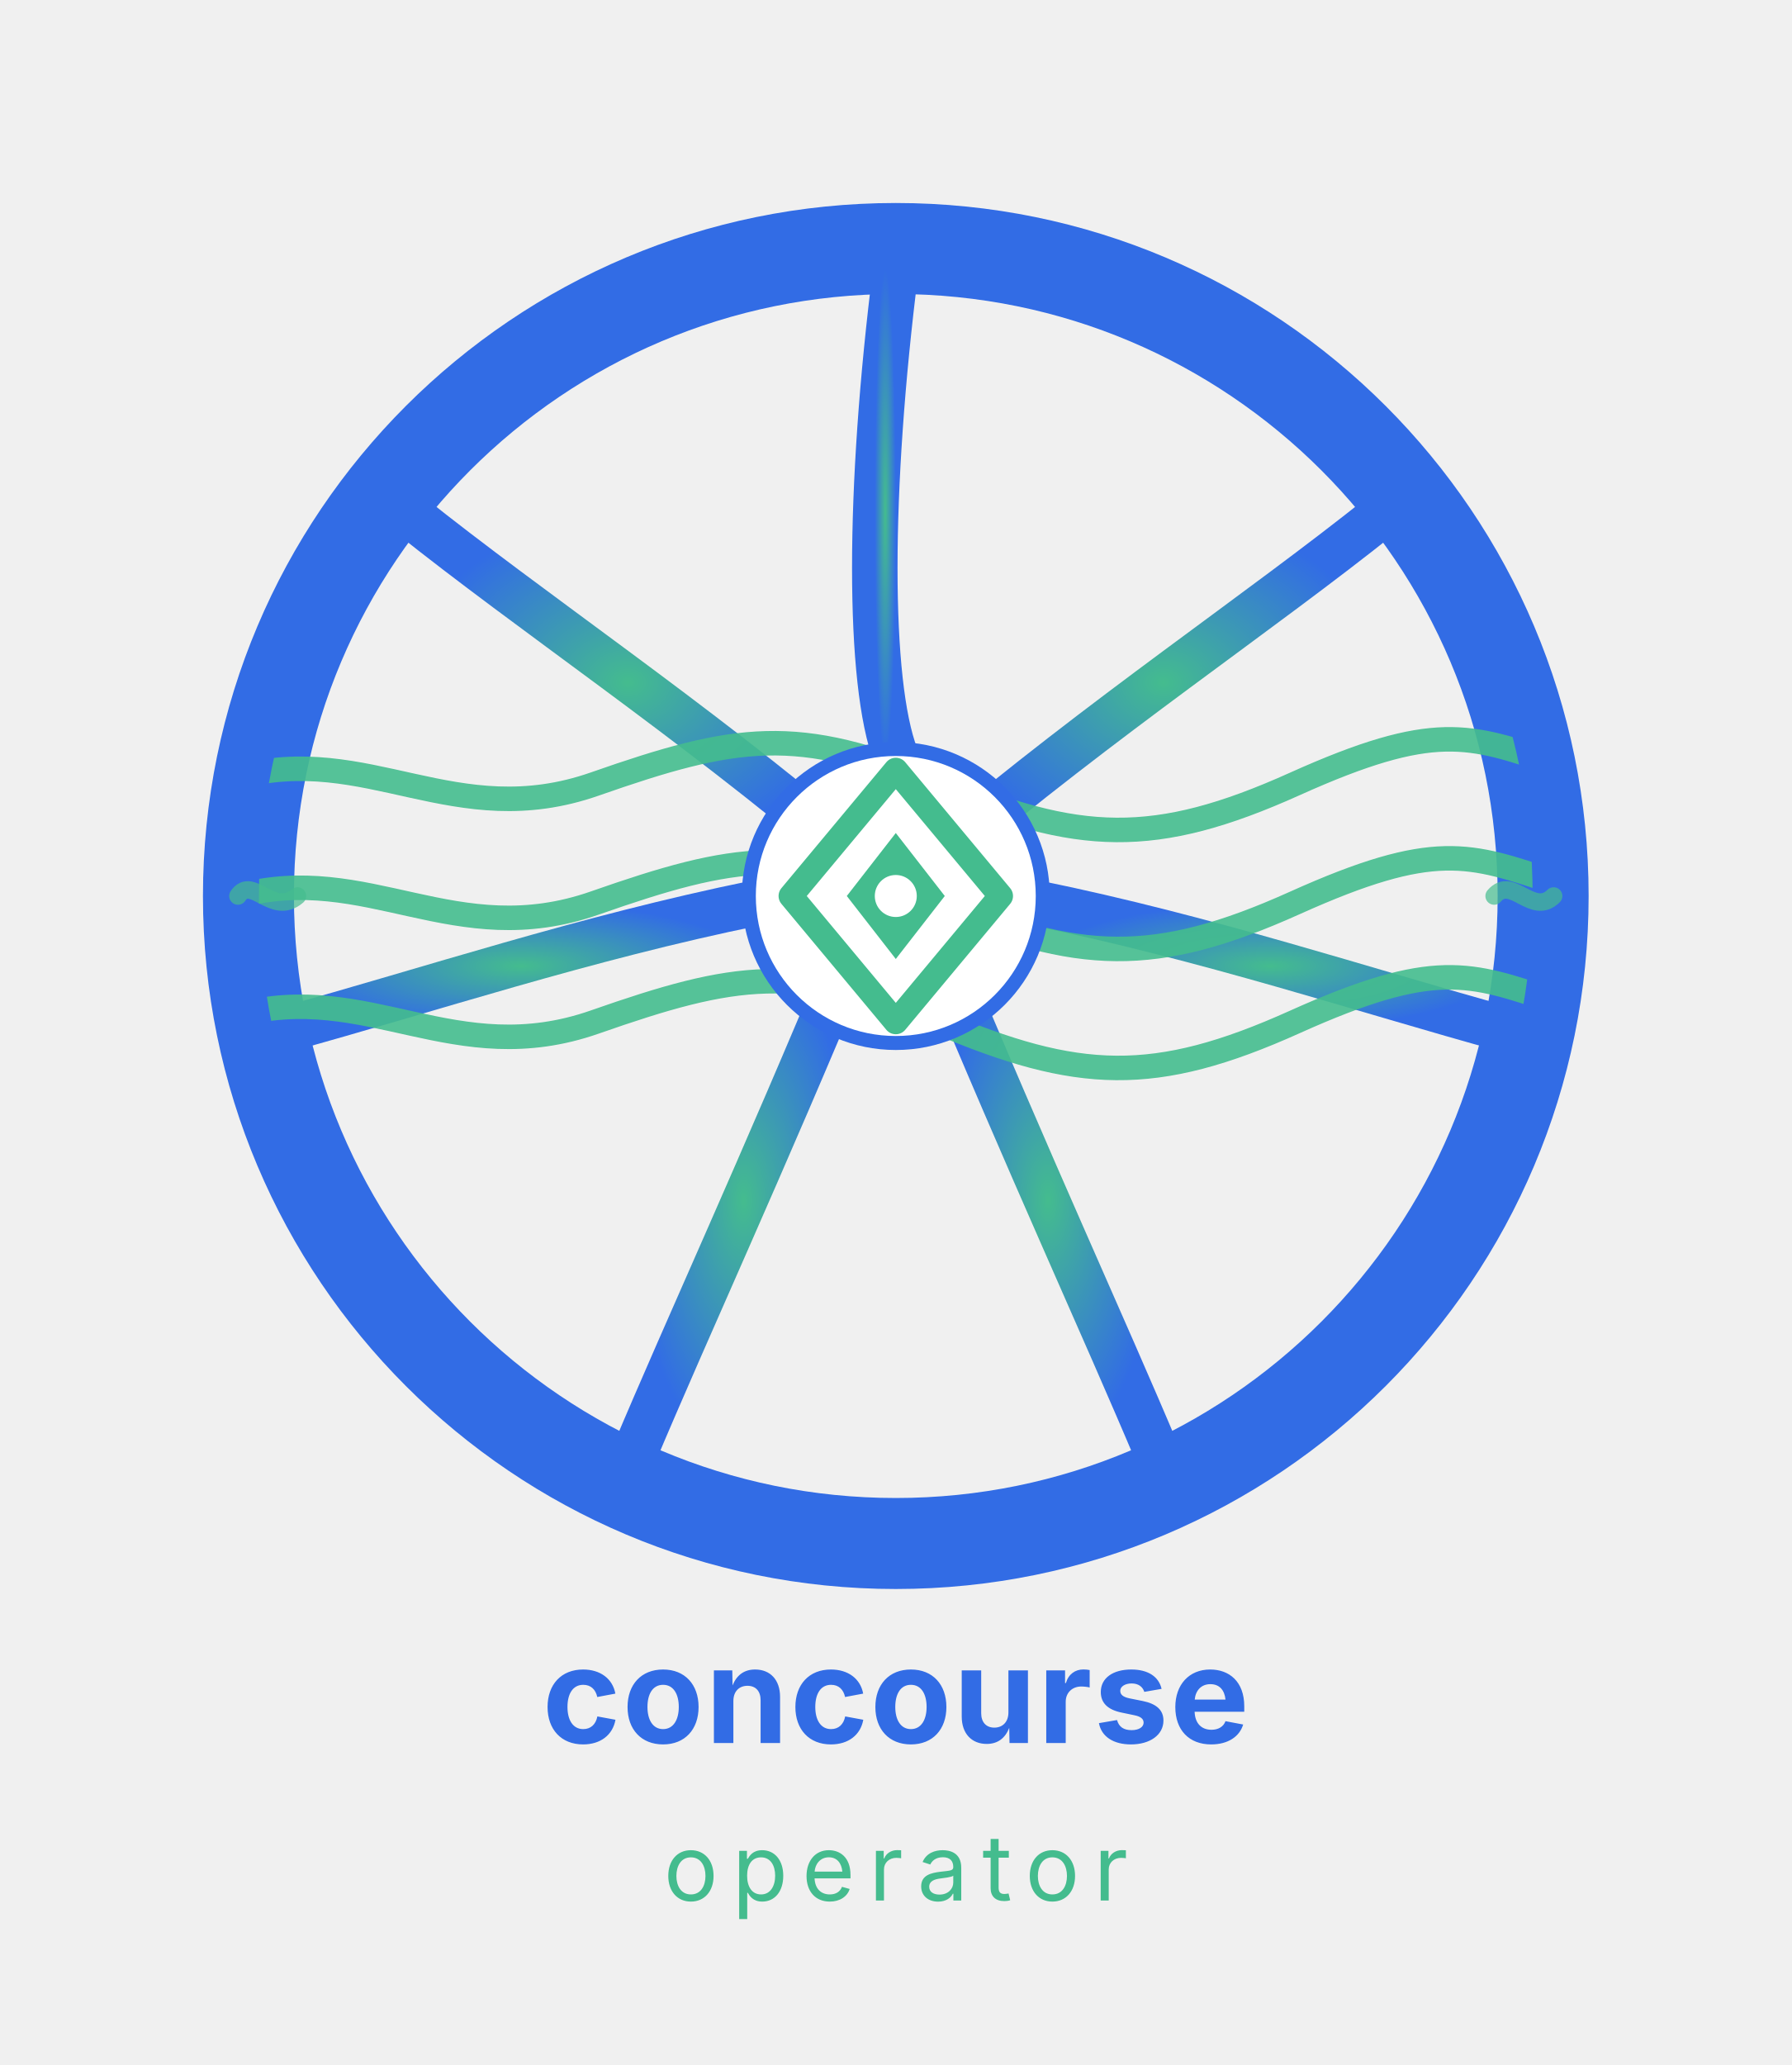
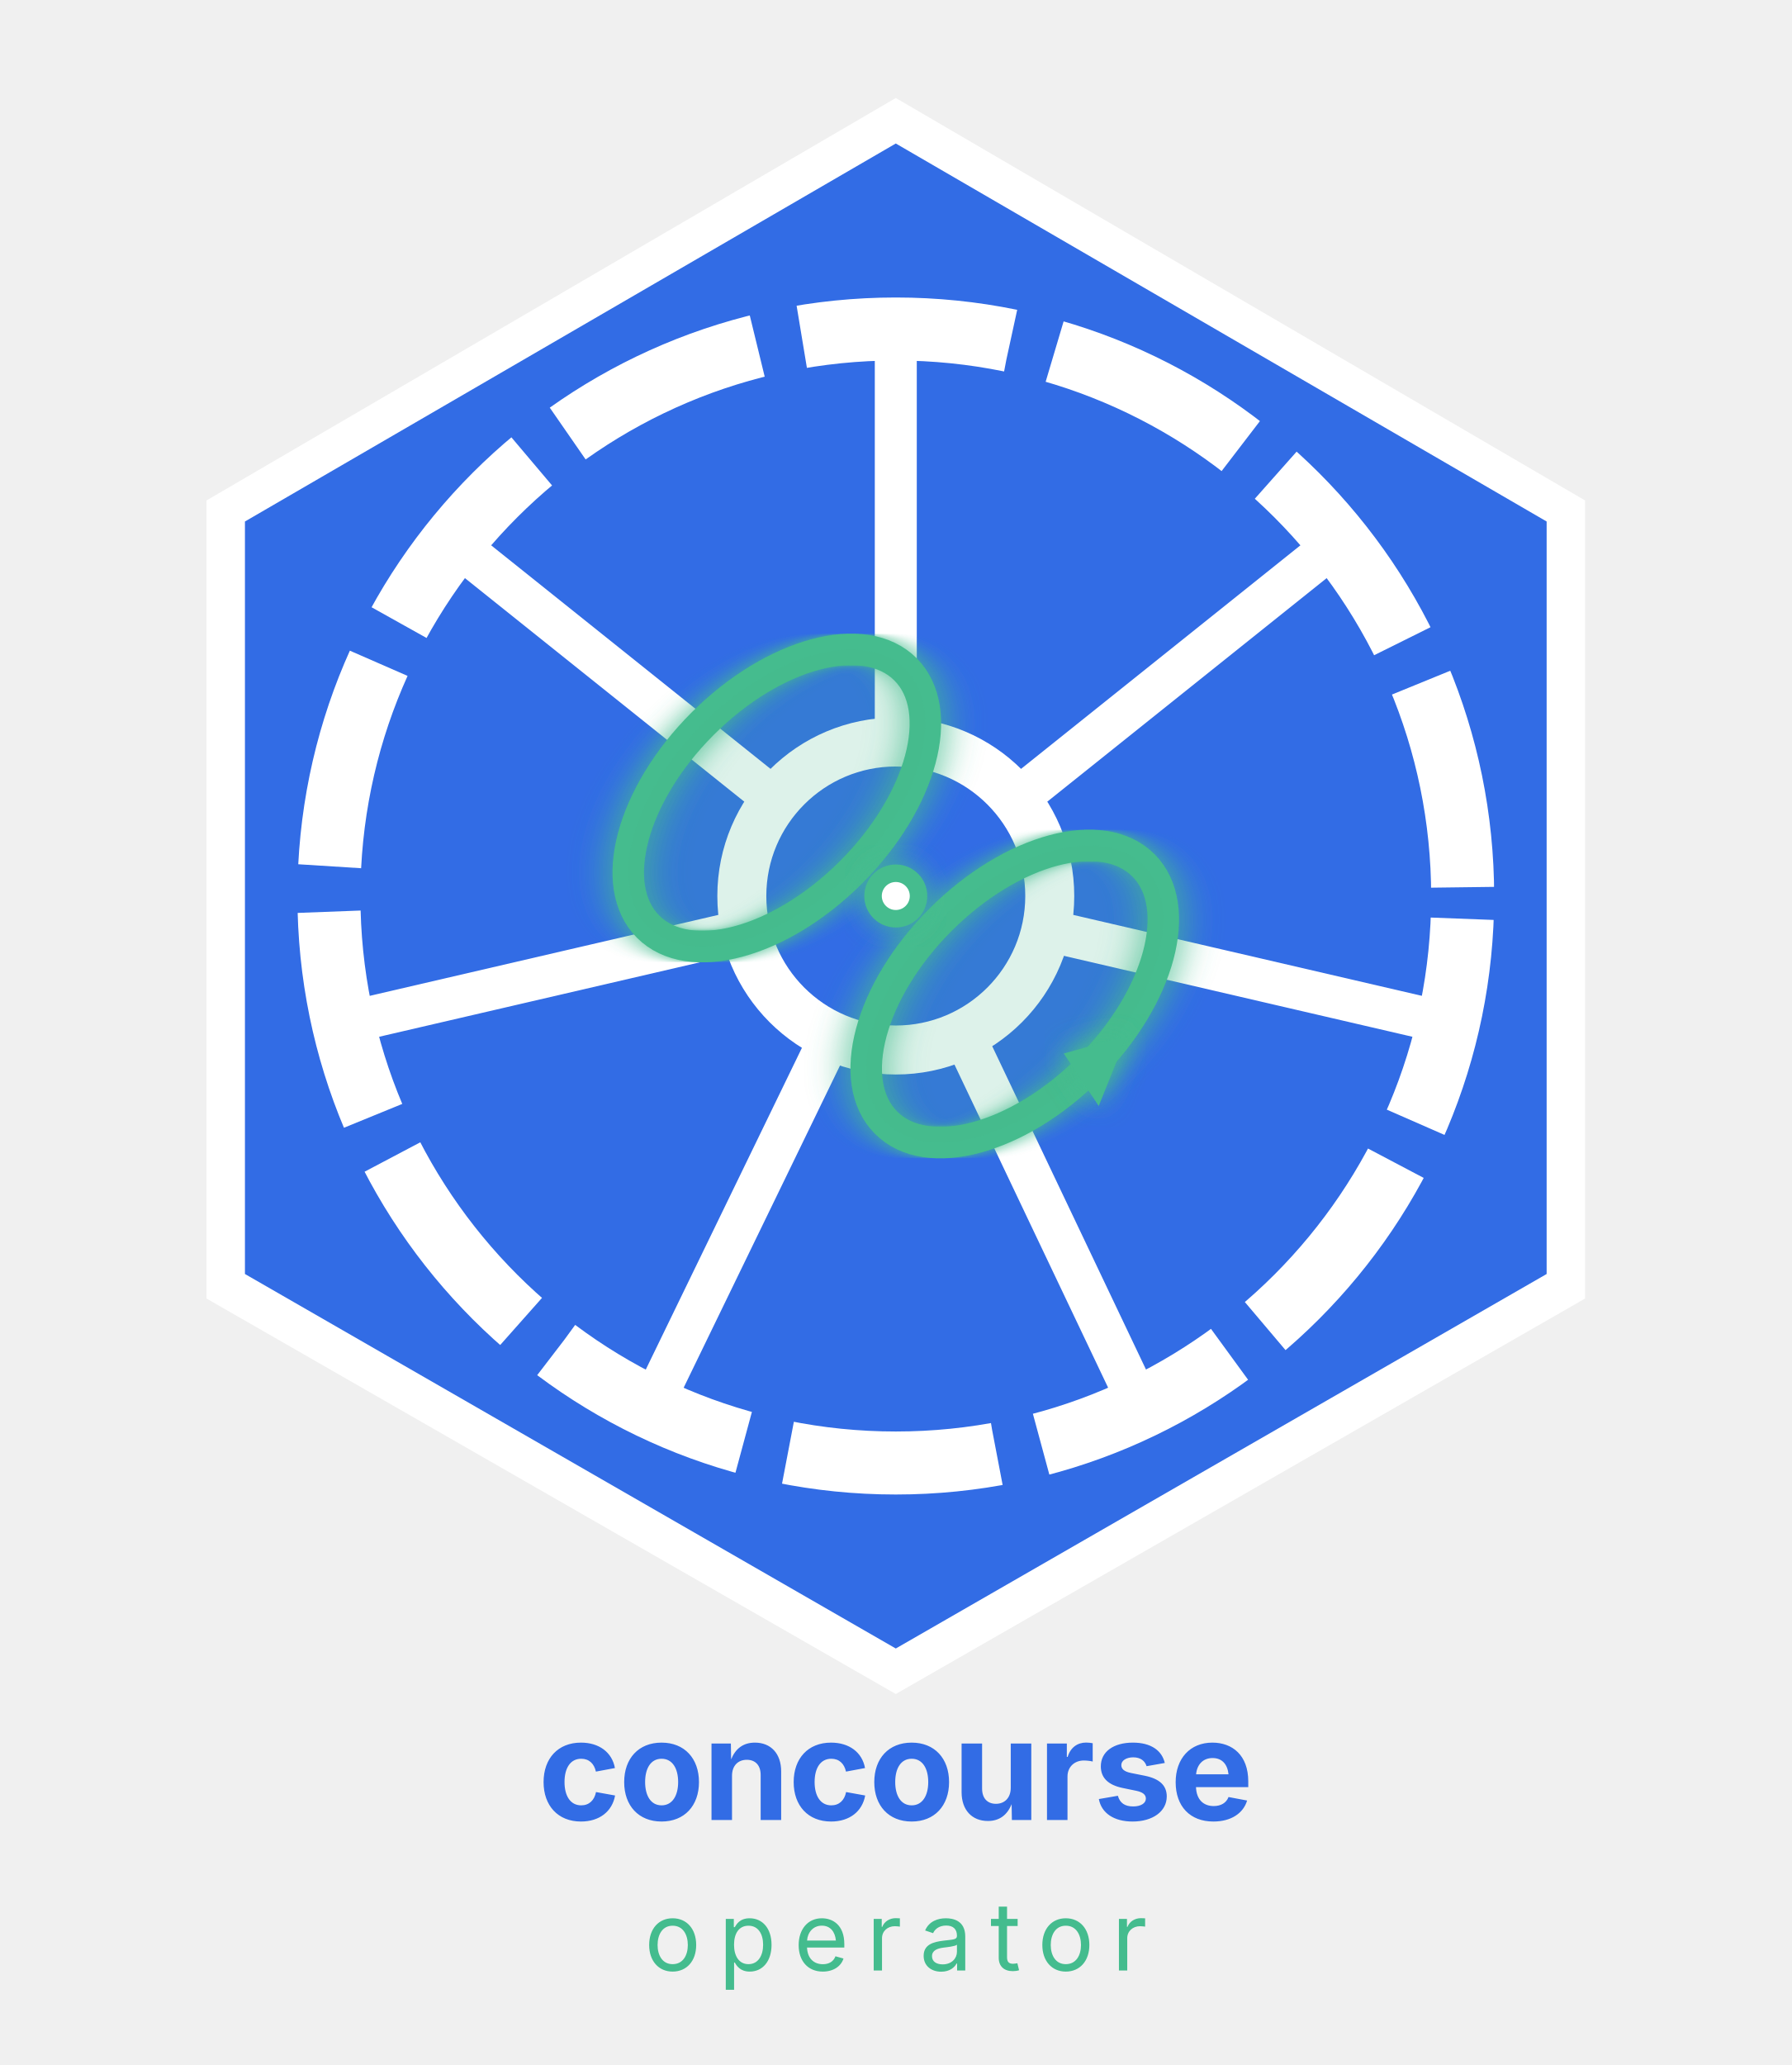
<svg xmlns="http://www.w3.org/2000/svg" viewBox="0 0 512 590">
  <defs>
-     <radialGradient id="rg" cx="50%" cy="50%" r="50%">
-       <stop offset="0%" stop-color="#44BC8E" />
-       <stop offset="100%" stop-color="#326CE5" />
+     <clipPath id="hull-clip">
+       <polygon points="256,41 442,149 442,364 256,471 70,364 70,149" />
+     </clipPath>
+     <radialGradient id="spoke-fade" cx="50%" cy="50%" r="50%">
+       <stop offset="55%" stop-color="white" stop-opacity="1" />
+       <stop offset="100%" stop-color="white" stop-opacity="0.5" />
    </radialGradient>
-     <clipPath id="wc">
-       <circle cx="256" cy="256" r="182" />
-     </clipPath>
+     <filter id="glow" x="-30%" y="-30%" width="160%" height="160%">
+       <feGaussianBlur stdDeviation="4" result="blur" />
+       <feMerge>
+         <feMergeNode in="blur" />
+         <feMergeNode in="SourceGraphic" />
+       </feMerge>
+     </filter>
  </defs>
-   <circle cx="256" cy="256" r="185" fill="none" stroke="#326CE5" stroke-width="26" />
-   <g stroke="url(#rg)" stroke-width="13" stroke-linecap="round" fill="none">
-     <path d="M 256,77  C 248,140 248,195 256,216" />
-     <path d="M 395,147 C 360,175 315,205 270,243" />
-     <path d="M 430,294 C 390,283 345,268 296,258" />
-     <path d="M 331,416 C 315,378 295,335 268,270" />
-     <path d="M 181,416 C 197,378 217,335 244,270" />
-     <path d="M  82,294 C 122,283 167,268 216,258" />
-     <path d="M 117,147 C 152,175 197,205 242,243" />
+   <polygon points="256,28 453,143 453,371 256,484 59,371 59,143" fill="white" />
+   <polygon points="256,41 442,149 442,364 256,471 70,364 70,149" fill="#326CE5" />
+   <circle cx="256" cy="256" r="162" fill="none" stroke="white" stroke-width="18" stroke-dasharray="60 13" stroke-dashoffset="-6.5" clip-path="url(#hull-clip)" />
+   <g stroke="white" stroke-width="12" stroke-linecap="round">
+     <line x1="256" y1="96" x2="256" y2="211" />
+     <line x1="381" y1="156" x2="291" y2="228" />
+     <line x1="412" y1="292" x2="300" y2="266" />
+     <line x1="325" y1="400" x2="276" y2="297" />
+     <line x1="187" y1="400" x2="237" y2="297" />
+     <line x1="100" y1="292" x2="212" y2="266" />
+     <line x1="131" y1="156" x2="221" y2="228" />
  </g>
-   <g clip-path="url(#wc)" stroke="#44BC8E" stroke-width="7" stroke-linecap="round" fill="none" opacity="0.9">
-     <path d="M 68,222 C 105,212 130,238 170,224                        S 228,207 268,224                        S 330,242 370,224                        S 420,210 444,218" />
-     <path d="M 68,256 C 105,246 130,272 170,258                        S 228,241 268,258                        S 330,276 370,258                        S 420,244 444,252" />
-     <path d="M 68,290 C 105,280 130,306 170,292                        S 228,275 268,292                        S 330,310 370,292                        S 420,278 444,286" />
-   </g>
-   <g stroke="#44BC8E" stroke-width="5" stroke-linecap="round" fill="none" opacity="0.7">
-     <path d="M 68,256 C 72,250 78,262 85,256" />
-     <path d="M 427,256 C 432,250 438,262 444,256" />
-   </g>
-   <circle cx="256" cy="256" r="42" fill="white" />
-   <polygon points="256,220 286,256 256,292 226,256" fill="none" stroke="#44BC8E" stroke-width="7" stroke-linejoin="round" />
-   <polygon points="256,238 270,256 256,274 242,256" fill="#44BC8E" />
-   <circle cx="256" cy="256" r="6" fill="white" />
-   <circle cx="256" cy="256" r="42" fill="none" stroke="#326CE5" stroke-width="4" />
-   <text x="256" y="498" font-family="'Inter','Helvetica Neue',Helvetica,Arial,sans-serif" font-size="38" font-weight="700" letter-spacing="0.5" text-anchor="middle" fill="#326CE5">concourse</text>
-   <text x="256" y="543" font-family="'Inter','Helvetica Neue',Helvetica,Arial,sans-serif" font-size="26" font-weight="400" letter-spacing="4" text-anchor="middle" fill="#44BC8E">operator</text>
+   <circle cx="256" cy="256" r="44" fill="#326CE5" stroke="white" stroke-width="14" />
+   <ellipse cx="222" cy="228" rx="52" ry="30" transform="rotate(-45 222 228)" fill="none" stroke="#44BC8E" stroke-width="9" filter="url(#glow)" />
+   <ellipse cx="222" cy="228" rx="52" ry="30" transform="rotate(-45 222 228)" fill="#44BC8E" fill-opacity="0.18" />
+   <ellipse cx="290" cy="284" rx="52" ry="30" transform="rotate(-45 290 284)" fill="none" stroke="#44BC8E" stroke-width="9" filter="url(#glow)" />
+   <ellipse cx="290" cy="284" rx="52" ry="30" transform="rotate(-45 290 284)" fill="#44BC8E" fill-opacity="0.18" />
+   <polygon points="322,296 314,316 304,301" fill="#44BC8E" filter="url(#glow)" />
+   <circle cx="256" cy="256" r="9" fill="#44BC8E" filter="url(#glow)" />
+   <circle cx="256" cy="256" r="4" fill="white" />
+   <text x="256" y="520" font-family="'Inter','Helvetica Neue',Helvetica,Arial,sans-serif" font-size="40" font-weight="700" letter-spacing="-0.5" text-anchor="middle" fill="#326CE5">concourse</text>
+   <text x="256" y="563" font-family="'Inter','Helvetica Neue',Helvetica,Arial,sans-serif" font-size="27" font-weight="400" letter-spacing="5" text-anchor="middle" fill="#44BC8E">operator</text>
</svg>
